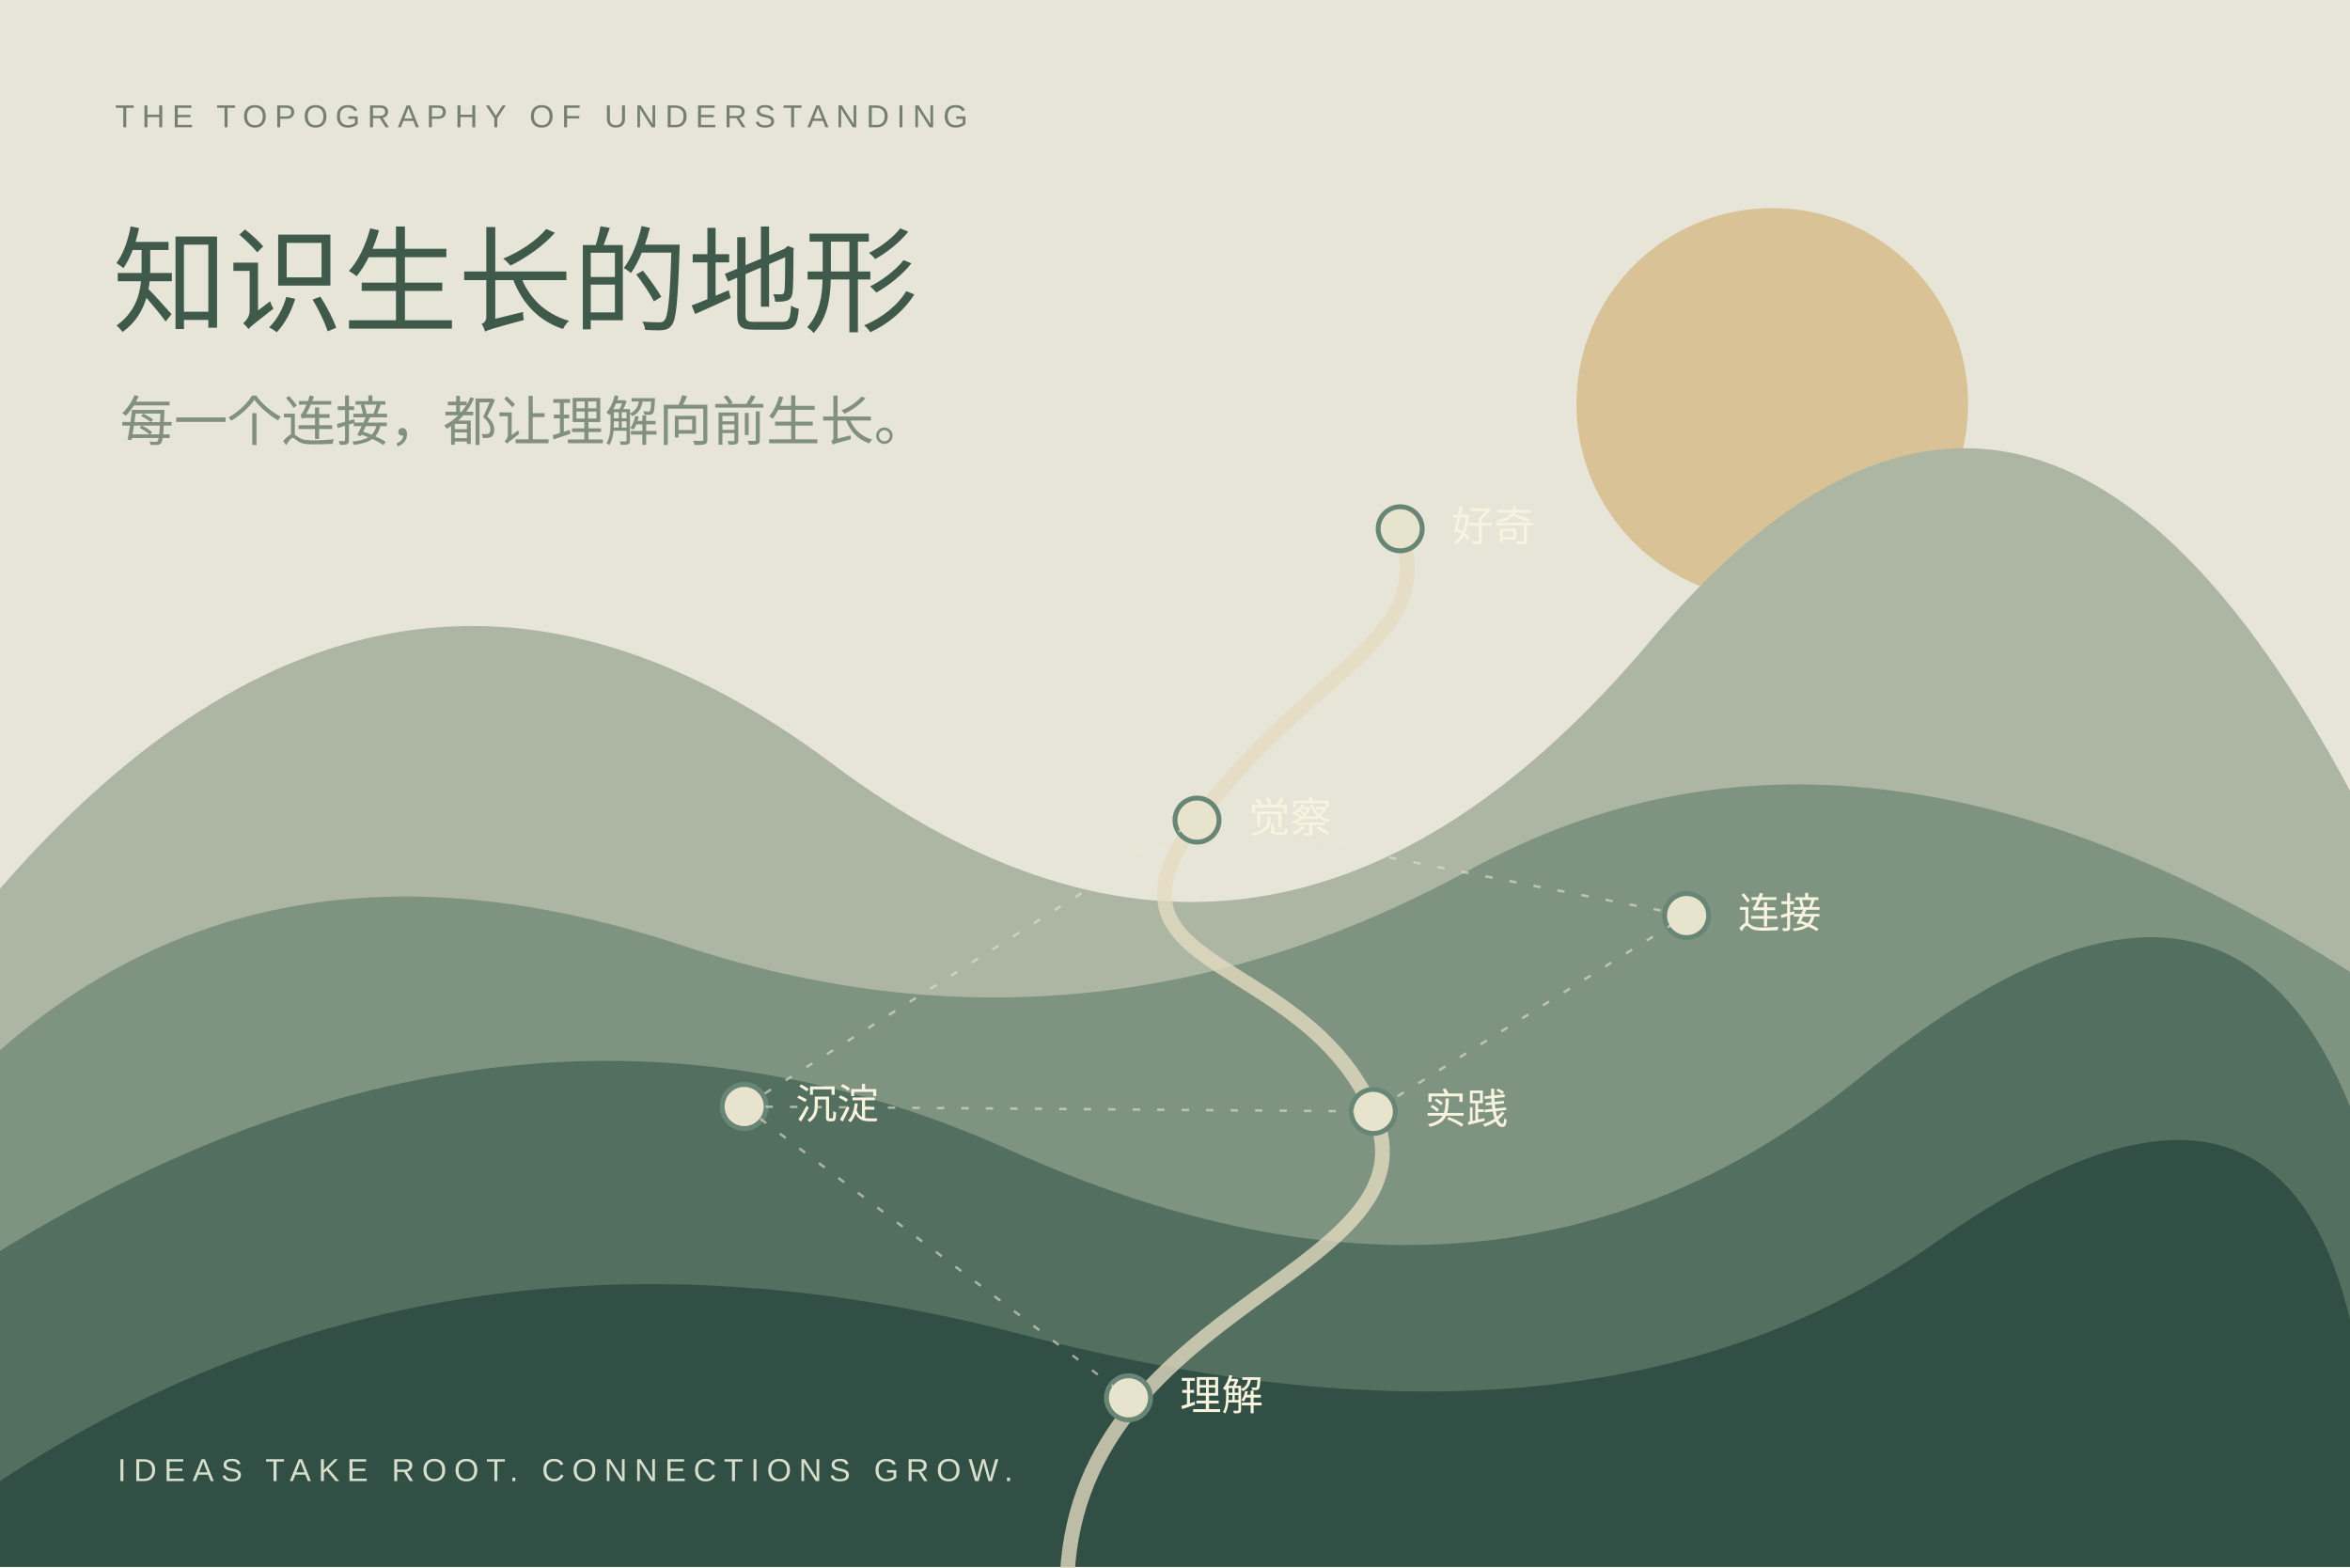
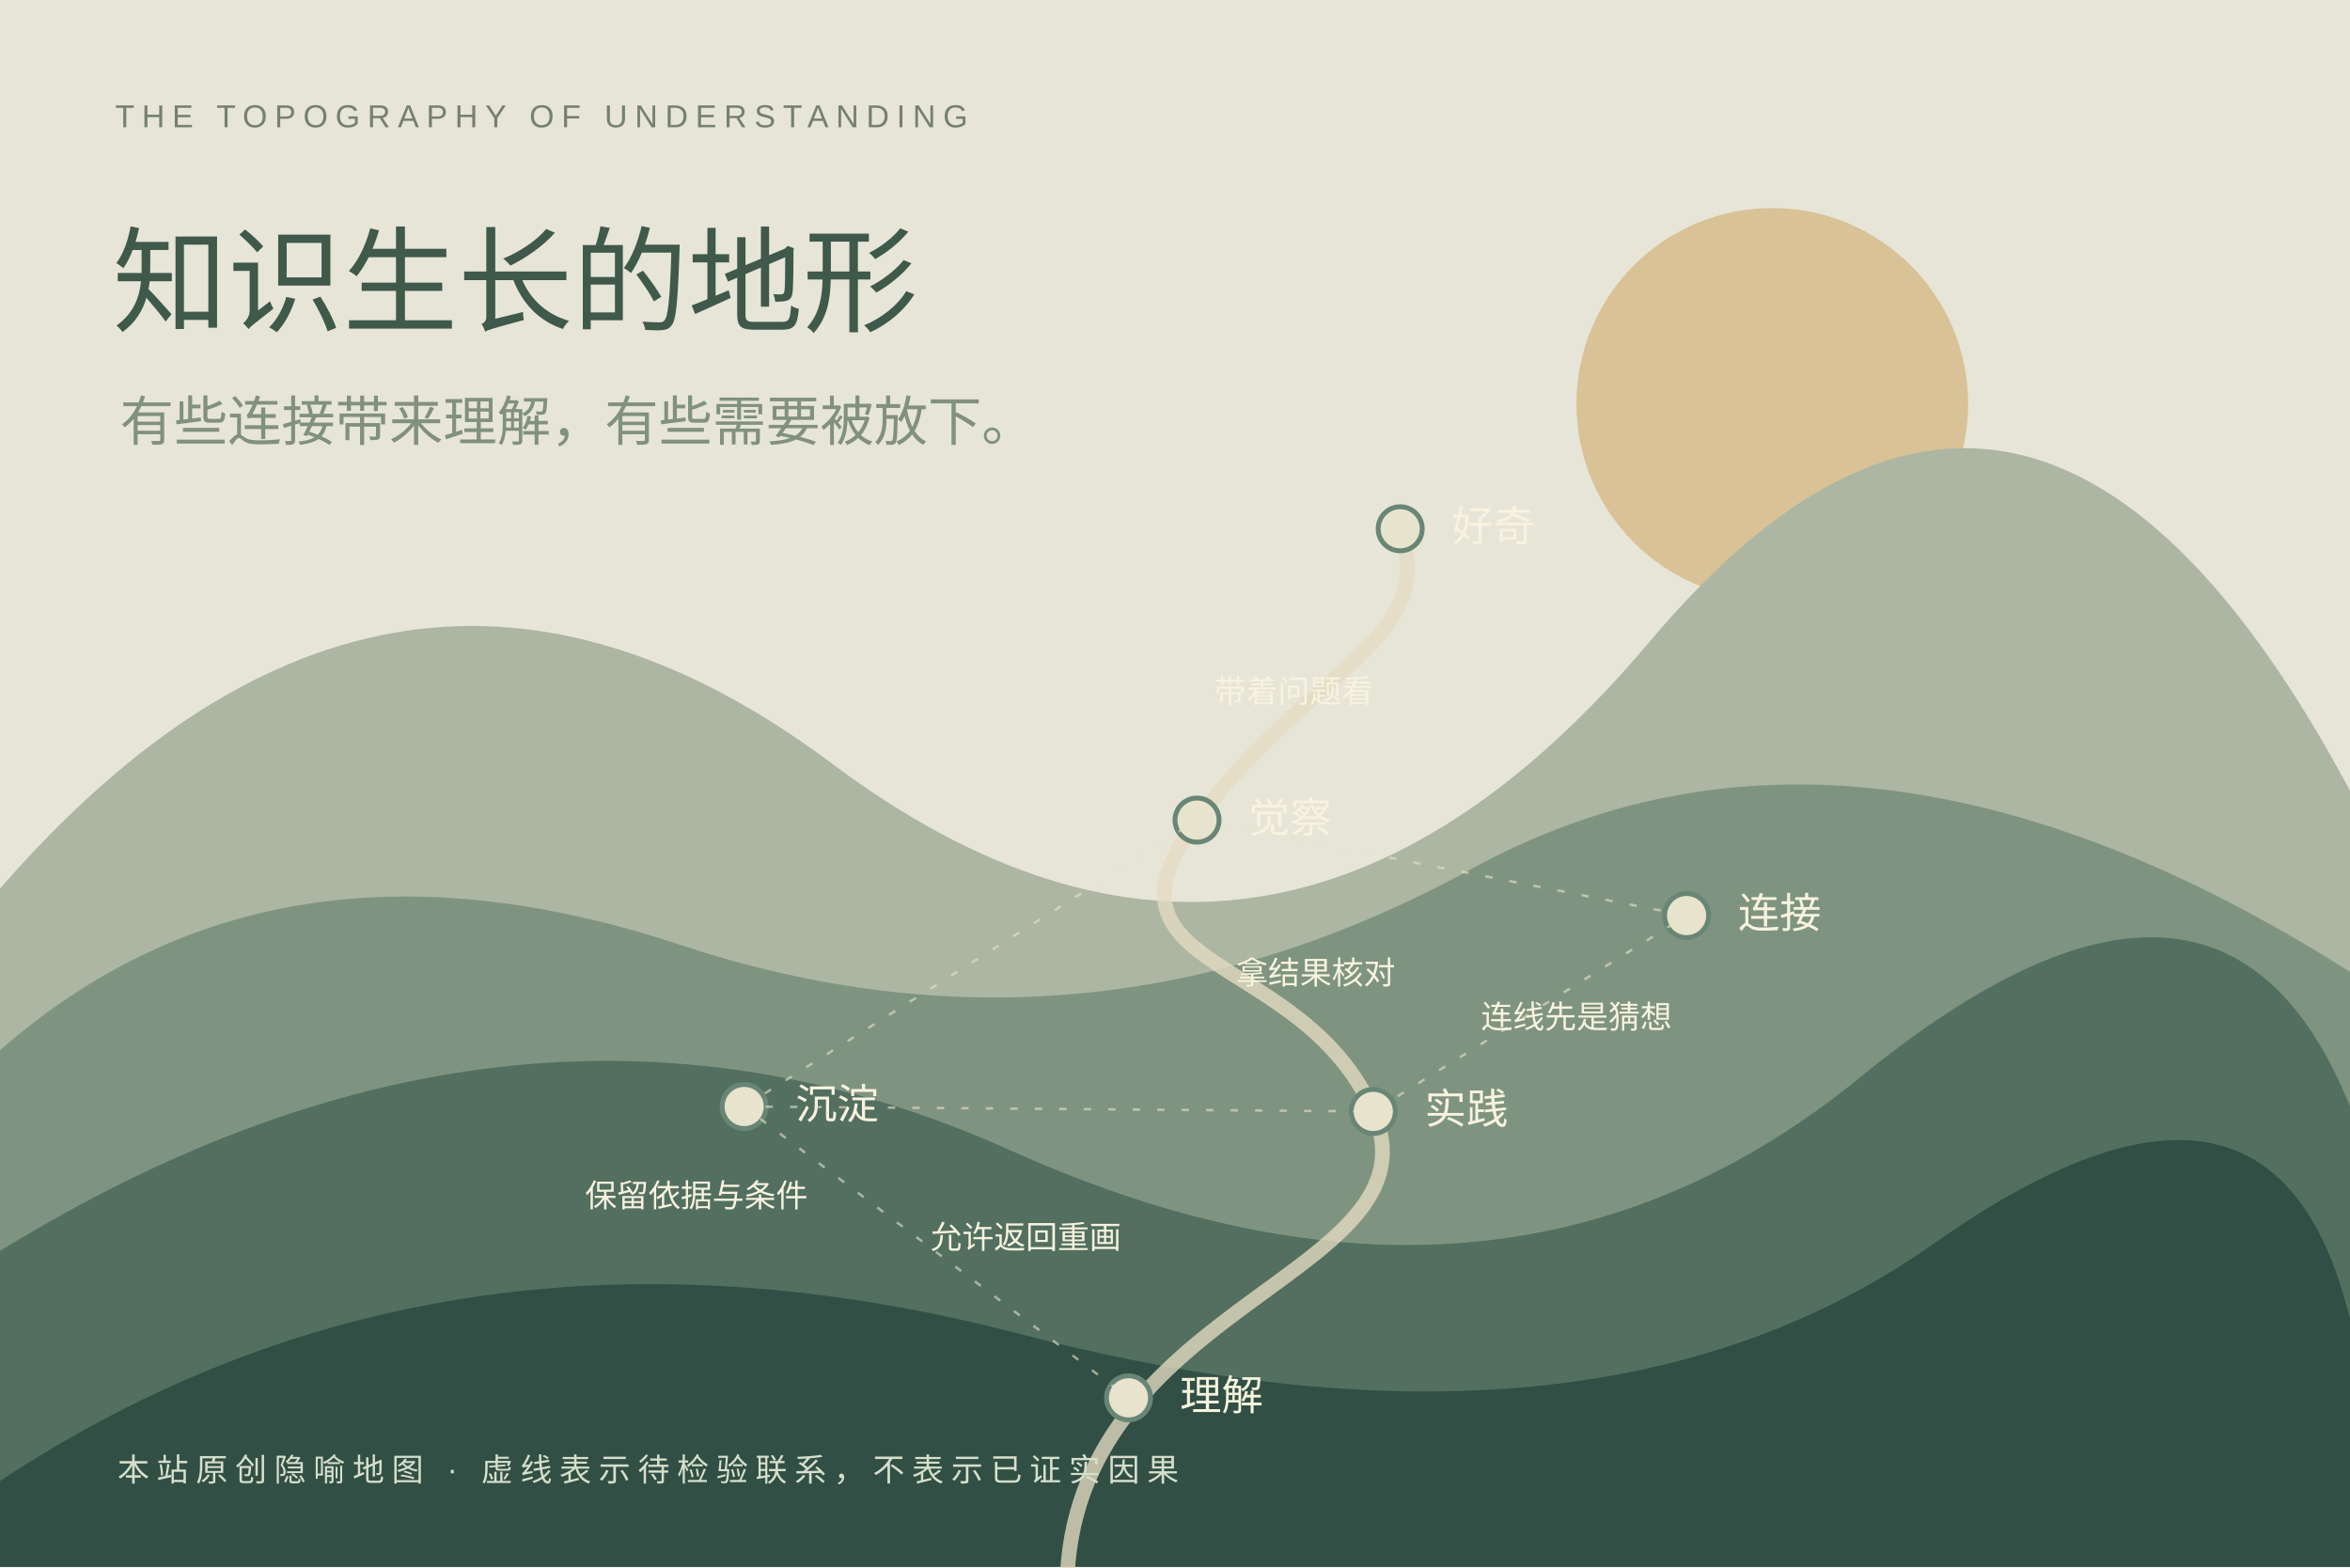
<svg xmlns="http://www.w3.org/2000/svg" viewBox="0 0 1600 1067" role="img" aria-labelledby="title">
  <defs>
    <pattern id="grid" width="32" height="32" patternUnits="userSpaceOnUse">
      <path d="M32 0H0V32" fill="none" stroke="currentColor" stroke-opacity=".09" stroke-width="1" />
    </pattern>
    <linearGradient id="indigo" x1="0" y1="0" x2="1" y2="1">
      <stop stop-color="#273651" />
      <stop offset="1" stop-color="#57608b" />
    </linearGradient>
    <linearGradient id="paper" x1="0" y1="0" x2="1" y2="1">
      <stop stop-color="#f4edde" />
      <stop offset="1" stop-color="#e8dfc9" />
    </linearGradient>
  </defs>
  <rect x="0" y="0" width="1600" height="1067" fill="#e7e5d8" />
  <g font-family="'Microsoft YaHei', 'PingFang SC', sans-serif">
    <g transform="scale(1.666667)">
      <rect x="0" y="0" width="960" height="640" fill="#e7e5d8" />
      <circle cx="724" cy="165" r="80" fill="#d8c296" />
      <path d="M0 363Q161 178 340 312T674 262T960 323V640H0Z" fill="#acb6a2" />
      <path d="M0 429Q112 331 278 386T601 355T960 397V640H0Z" fill="#7f9480" />
      <path d="M0 511Q213 380 413 470T760 440T960 452V640H0Z" fill="#536f60" />
      <path d="M0 605Q183 484 417 545T790 508T960 539V640H0Z" fill="#314f44" />
      <path d="M436 643C442 531 590 520 561 454S442 398 489 335S588 262 572 216" fill="none" stroke="#e4dbc1" stroke-width="6" opacity=".78" />
      <circle cx="489" cy="335" r="9" fill="#e7e3cc" stroke="#688675" stroke-width="2" />
      <text x="510" y="340" font-size="17" fill="#f7f3df">觉察</text>
      <circle cx="561" cy="454" r="9" fill="#e7e3cc" stroke="#688675" stroke-width="2" />
      <text x="582" y="459" font-size="17" fill="#f7f3df">实践</text>
      <circle cx="461" cy="571" r="9" fill="#e7e3cc" stroke="#688675" stroke-width="2" />
      <text x="482" y="576" font-size="17" fill="#f7f3df">理解</text>
      <circle cx="572" cy="216" r="9" fill="#e7e3cc" stroke="#688675" stroke-width="2" />
      <text x="593" y="221" font-size="17" fill="#f7f3df">好奇</text>
      <circle cx="689" cy="374" r="9" fill="#e7e3cc" stroke="#688675" stroke-width="2" />
      <text x="710" y="379" font-size="17" fill="#f7f3df">连接</text>
      <circle cx="304" cy="452" r="9" fill="#e7e3cc" stroke="#688675" stroke-width="2" />
      <text x="325" y="457" font-size="17" fill="#f7f3df">沉淀</text>
      <path d="M489 335 689 374 561 454 304 452 461 571M304 452 489 335" fill="none" stroke="#e9e3c9" stroke-width="1" stroke-dasharray="3 7" opacity=".6" />
      <text x="47" y="52" font-size="13" fill="#758070" letter-spacing="3" font-family="Arial, sans-serif">THE TOPOGRAPHY OF UNDERSTANDING</text>
      <text x="46" y="132" font-size="47" fill="#3f594b" font-weight="500">知识生长的地形</text>
-       <text x="49" y="180" font-size="22" fill="#81917c">每一个连接，都让理解向前生长。</text>
-       <text x="48" y="605" font-size="13" fill="#d7dfcc" letter-spacing="3" font-family="Arial, sans-serif">IDEAS TAKE ROOT. CONNECTIONS GROW.</text>
+       <text x="49" y="180" font-size="22" fill="#81917c">有些连接带来理解，有些需要被放下。</text>
+       <g font-size="13" fill="#f7f3df">
+         <text x="496" y="287">带着问题看</text>
+         <text x="505" y="402">拿结果核对</text>
+         <text x="380" y="510">允许返回重画</text>
+         <text x="605" y="420">连线先是猜想</text>
+         <text x="239" y="493">保留依据与条件</text>
+       </g>
+       <text x="48" y="605" font-size="13" fill="#d7dfcc" letter-spacing="3" font-family="Arial, sans-serif">本站原创隐喻地图 · 虚线表示待检验联系，不表示已证实因果</text>
    </g>
  </g>
</svg>
